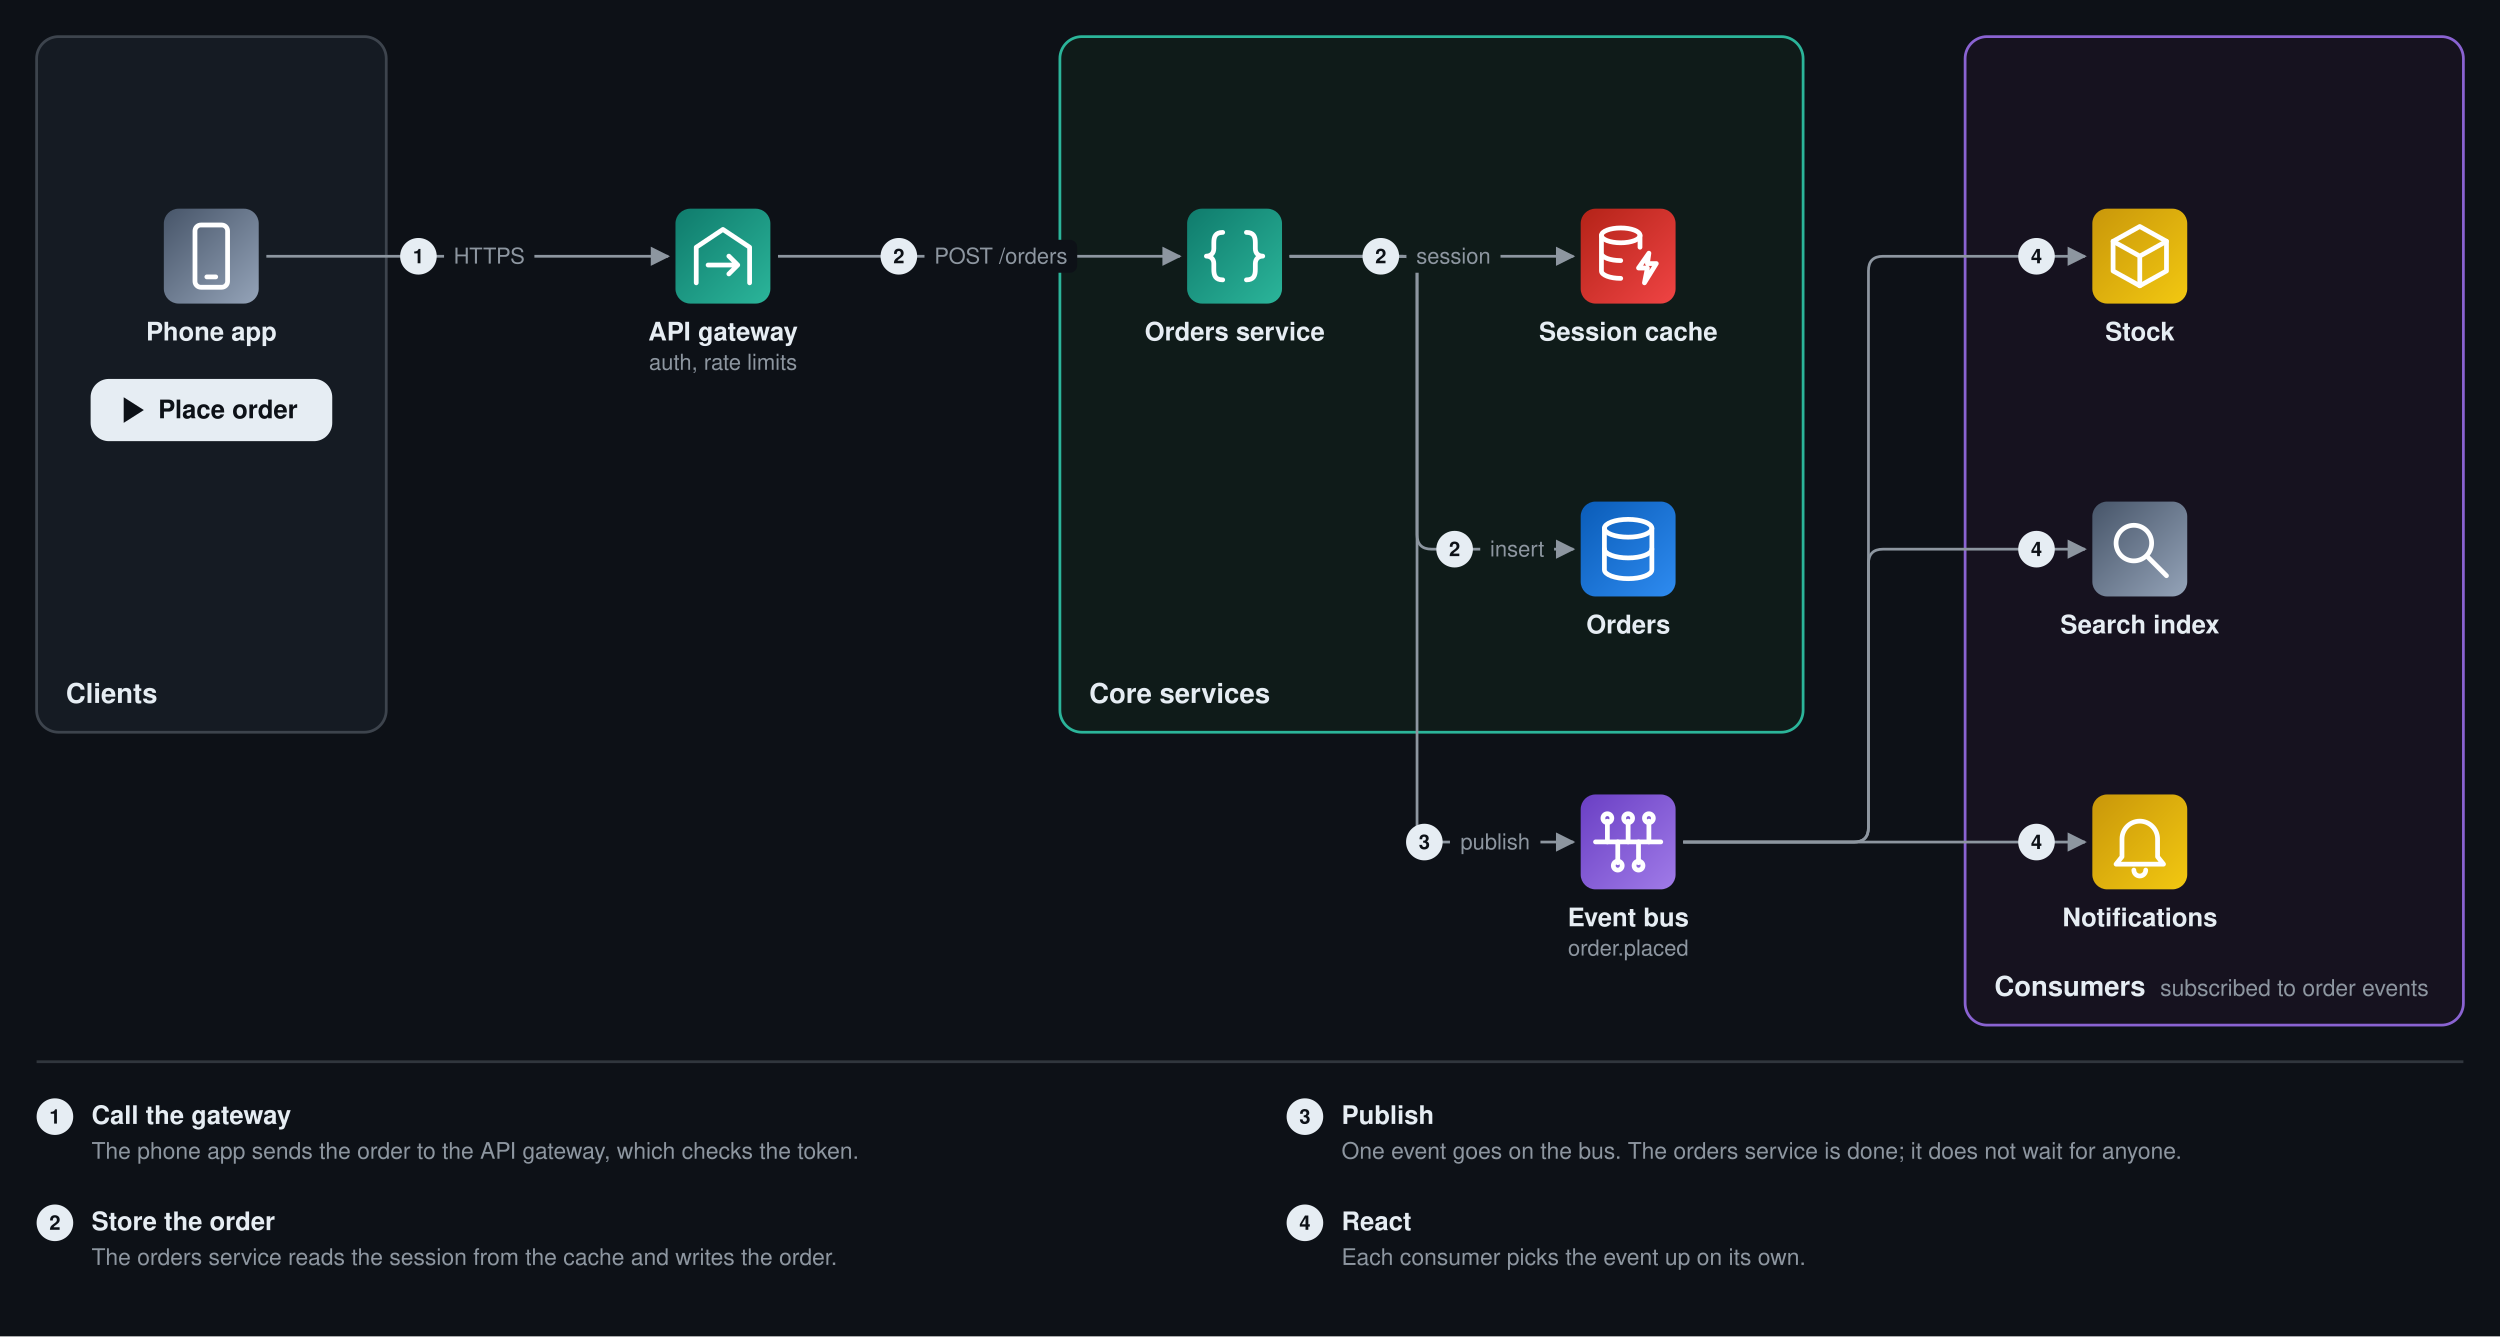
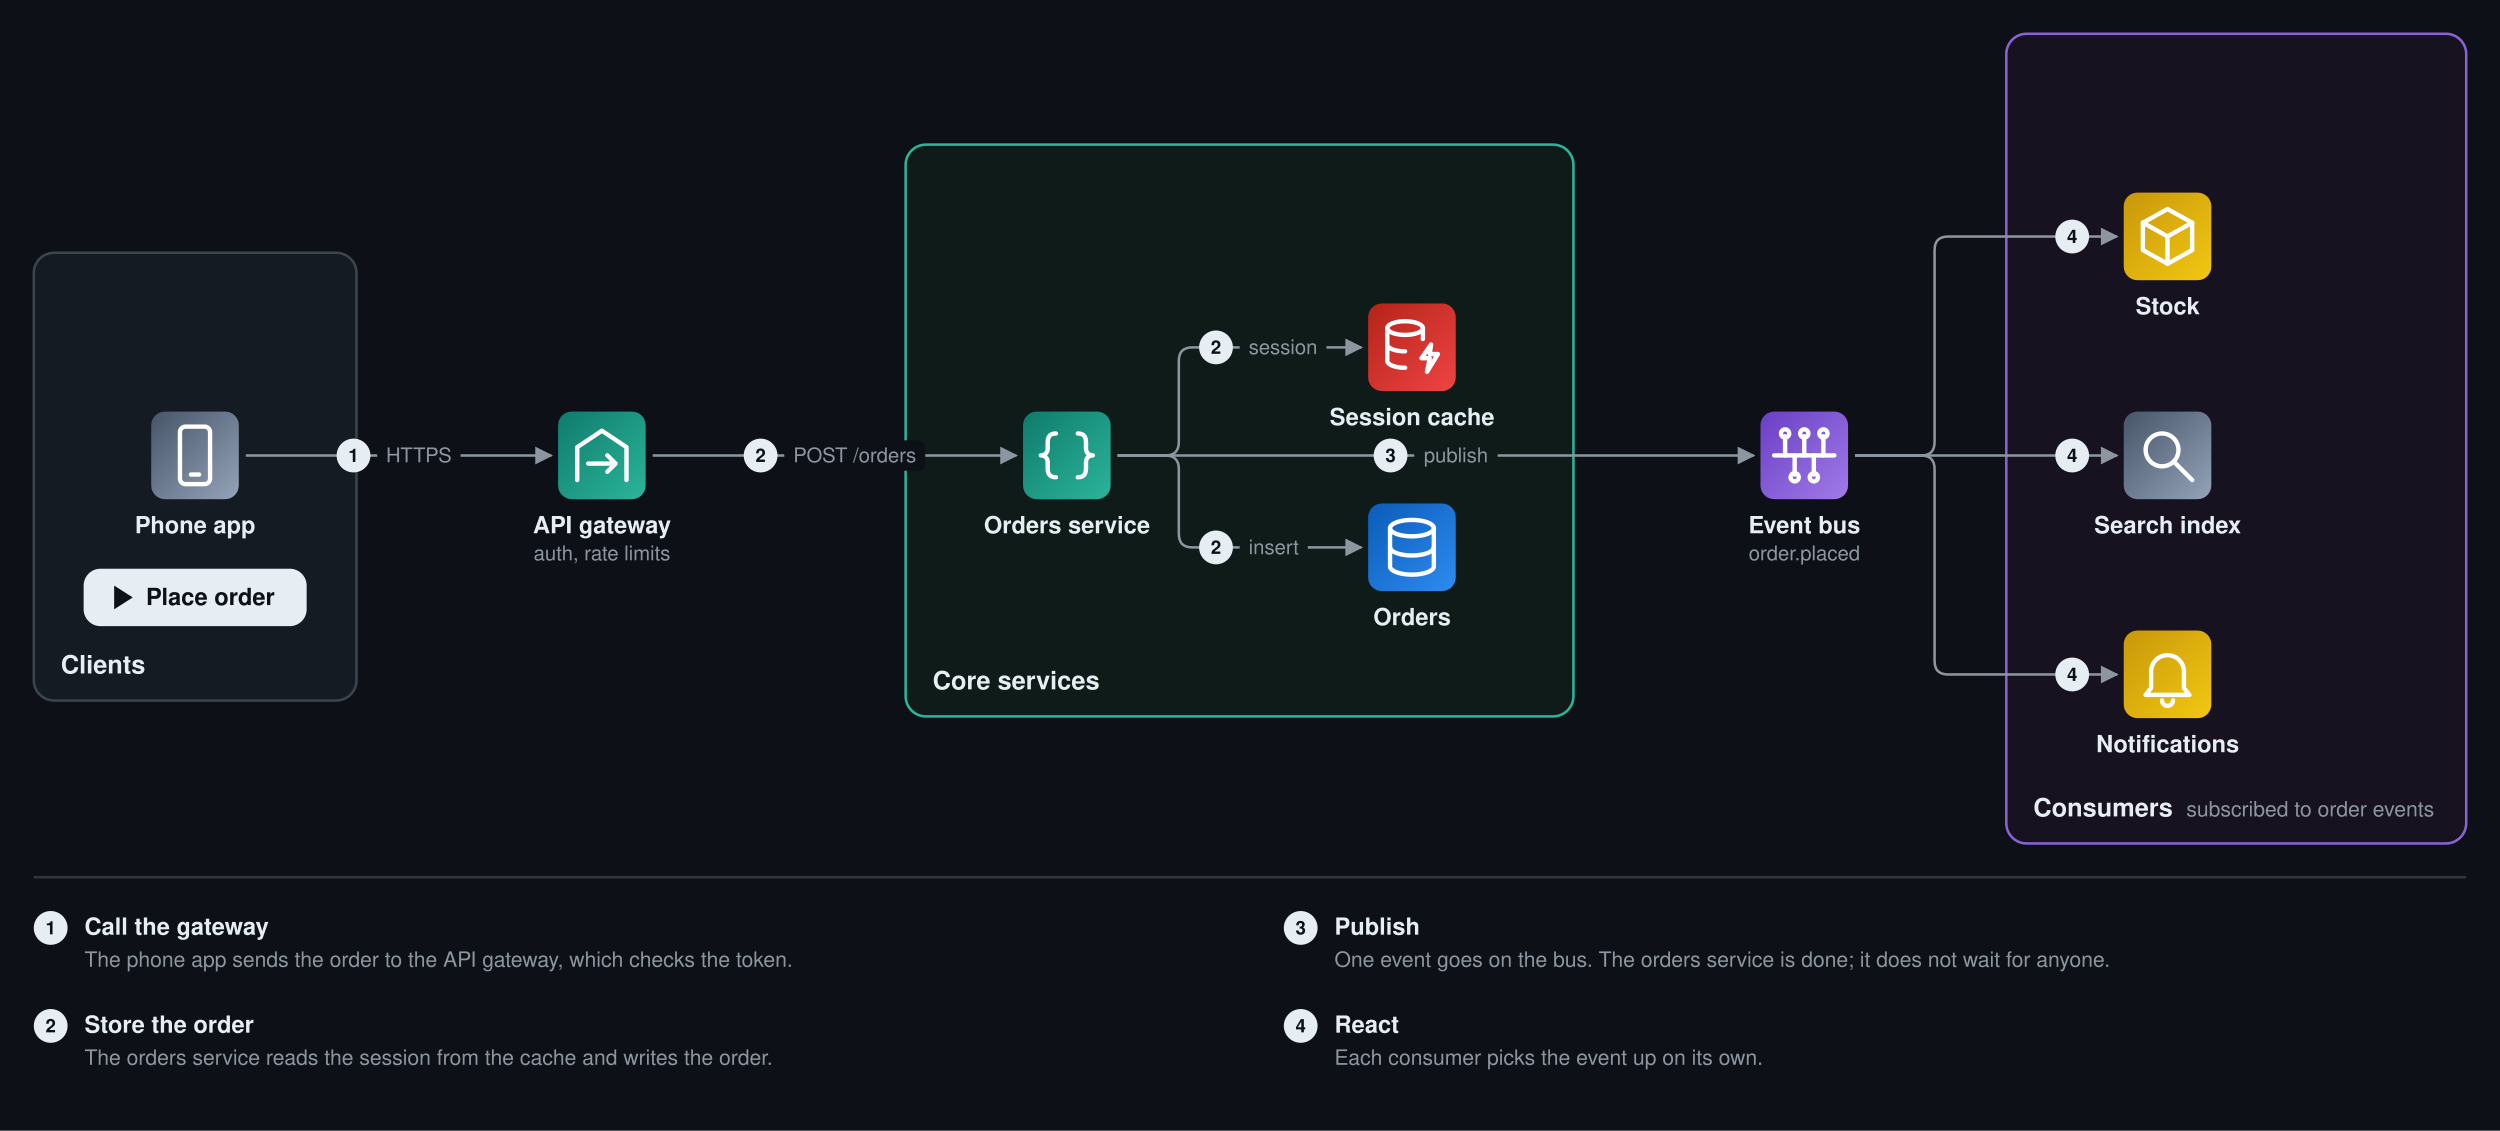
- <svg xmlns="http://www.w3.org/2000/svg" viewBox="-115.5 -140 1365.7 730" width="1365.7" height="730" font-family="-apple-system, BlinkMacSystemFont, 'Segoe UI', Helvetica, Arial, sans-serif" role="img" aria-labelledby="event-driven-order-flow-dark-title" aria-describedby="event-driven-order-flow-dark-desc">
+ <svg xmlns="http://www.w3.org/2000/svg" viewBox="-115.5 -140 1479.65 669.2" width="1479.65" height="669.2" font-family="-apple-system, BlinkMacSystemFont, 'Segoe UI', Helvetica, Arial, sans-serif" role="img" aria-labelledby="event-driven-order-flow-dark-title" aria-describedby="event-driven-order-flow-dark-desc">
  <defs>
    <linearGradient id="tile-amber" x1="0" y1="0" x2="1" y2="1">
      <stop offset="0" stop-color="#c9970a" />
      <stop offset="1" stop-color="#f2c811" />
    </linearGradient>
    <linearGradient id="tile-blue" x1="0" y1="0" x2="1" y2="1">
      <stop offset="0" stop-color="#0a5cb8" />
      <stop offset="1" stop-color="#2e8bf0" />
    </linearGradient>
    <linearGradient id="tile-red" x1="0" y1="0" x2="1" y2="1">
      <stop offset="0" stop-color="#b42318" />
      <stop offset="1" stop-color="#ef4444" />
    </linearGradient>
    <linearGradient id="tile-slate" x1="0" y1="0" x2="1" y2="1">
      <stop offset="0" stop-color="#475569" />
      <stop offset="1" stop-color="#94a3b8" />
    </linearGradient>
    <linearGradient id="tile-teal" x1="0" y1="0" x2="1" y2="1">
      <stop offset="0" stop-color="#0f7b6c" />
      <stop offset="1" stop-color="#2bb59a" />
    </linearGradient>
    <linearGradient id="tile-violet" x1="0" y1="0" x2="1" y2="1">
      <stop offset="0" stop-color="#6a3fc4" />
      <stop offset="1" stop-color="#a07be8" />
    </linearGradient>
  </defs>
-   <rect x="-115.5" y="-140" width="1365.7" height="730" fill="#0d1117" />
+   <rect x="-115.5" y="-140" width="1479.65" height="669.2" fill="#0d1117" />
  <g class="dg-body">
    <g class="grp" data-id="clients" id="g-clients">
-       <rect x="-95.5" y="-120" width="191" height="380" rx="12" stroke-width="1.5" fill="#151b23" stroke="#3d444d" />
-       <text class="gtitle" x="-79.5" y="244" font-size="15" font-weight="600" fill="#e6edf3">Clients</text>
+       <rect x="-95.5" y="9.6" width="191" height="265" rx="12" stroke-width="1.5" fill="#151b23" stroke="#3d444d" />
+       <text class="gtitle" x="-79.5" y="258.6" font-size="15" font-weight="600" fill="#e6edf3">Clients</text>
    </g>
    <g class="grp" data-id="core" id="g-core">
-       <rect x="463.5" y="-120" width="406" height="380" rx="12" stroke-width="1.5" fill="#0f1b19" stroke="#2bb59a" />
-       <text class="gtitle" x="479.5" y="244" font-size="15" font-weight="600" fill="#e6edf3">Core services</text>
+       <rect x="420.5" y="-54.4" width="395.25" height="338.4" rx="12" stroke-width="1.5" fill="#0f1b19" stroke="#2bb59a" />
+       <text class="gtitle" x="436.5" y="268" font-size="15" font-weight="600" fill="#e6edf3">Core services</text>
    </g>
    <g class="grp" data-id="consumers" id="g-consumers">
-       <rect x="958" y="-120" width="272.2" height="540" rx="12" stroke-width="1.5" fill="#16121f" stroke="#8a63d2" />
-       <text class="gtitle" x="974" y="404" font-size="15" font-weight="600" fill="#e6edf3">Consumers<tspan class="gsub" dx="8" font-size="12.5" font-weight="400" fill="#8d96a0">subscribed to order events</tspan>
+       <rect x="1071.95" y="-120" width="272.2" height="479.2" rx="12" stroke-width="1.5" fill="#16121f" stroke="#8a63d2" />
+       <text class="gtitle" x="1087.95" y="343.2" font-size="15" font-weight="600" fill="#e6edf3">Consumers<tspan class="gsub" dx="8" font-size="12.5" font-weight="400" fill="#8d96a0">subscribed to order events</tspan>
      </text>
    </g>
    <g class="edge" id="e-mobile-_gateway" data-id="mobile-&gt;gateway" data-from="mobile" data-to="gateway">
-       <path class="base" d="M30 0 L249.5 0" fill="none" stroke-width="1.5" stroke="#8d96a0" />
-       <path class="head" d="M250.5 0L240 5.25L240 -5.25z" fill="#8d96a0" />
+       <path class="base" d="M30 129.6 L210.8 129.6" fill="none" stroke-width="1.5" stroke="#8d96a0" />
+       <path class="head" d="M211.8 129.6L201.3 134.85L201.3 124.35z" fill="#8d96a0" />
    </g>
    <g class="edge" id="e-gateway-_orders" data-id="gateway-&gt;orders" data-from="gateway" data-to="orders">
-       <path class="base" d="M309.5 0 L529 0" fill="none" stroke-width="1.5" stroke="#8d96a0" />
-       <path class="head" d="M530 0L519.5 5.25L519.5 -5.25z" fill="#8d96a0" />
+       <path class="base" d="M270.8 129.6 L486 129.6" fill="none" stroke-width="1.5" stroke="#8d96a0" />
+       <path class="head" d="M487 129.6L476.5 134.85L476.5 124.35z" fill="#8d96a0" />
    </g>
    <g class="edge" id="e-orders-_cache" data-id="orders-&gt;cache" data-from="orders" data-to="cache">
-       <path class="base" d="M589 0 L744 0" fill="none" stroke-width="1.5" stroke="#8d96a0" />
-       <path class="head" d="M745 0L734.5 5.25L734.5 -5.25z" fill="#8d96a0" />
+       <path class="base" d="M546 129.6 L574.2 129.6 Q582.2 129.6 582.2 121.6 L582.2 73.6 Q582.2 65.6 590.2 65.6 L690.2 65.6" fill="none" stroke-width="1.5" stroke="#8d96a0" />
+       <path class="head" d="M691.25 65.6L680.75 70.85L680.75 60.35z" fill="#8d96a0" />
    </g>
    <g class="edge" id="e-orders-_db" data-id="orders-&gt;db" data-from="orders" data-to="db">
-       <path class="base" d="M589 0 L650.6 0 Q658.6 0 658.6 8 L658.6 152 Q658.6 160 666.6 160 L744 160" fill="none" stroke-width="1.5" stroke="#8d96a0" />
-       <path class="head" d="M745 160L734.5 165.25L734.5 154.75z" fill="#8d96a0" />
+       <path class="base" d="M546 129.6 L574.2 129.6 Q582.2 129.6 582.2 137.6 L582.2 176 Q582.2 184 590.2 184 L690.2 184" fill="none" stroke-width="1.5" stroke="#8d96a0" />
+       <path class="head" d="M691.25 184L680.75 189.25L680.75 178.75z" fill="#8d96a0" />
    </g>
    <g class="edge" id="e-orders-_bus" data-id="orders-&gt;bus" data-from="orders" data-to="bus">
-       <path class="base" d="M589 0 L650.6 0 Q658.6 0 658.6 8 L658.6 312 Q658.6 320 666.6 320 L744 320" fill="none" stroke-width="1.5" stroke="#8d96a0" />
-       <path class="head" d="M745 320L734.5 325.25L734.5 314.75z" fill="#8d96a0" />
+       <path class="base" d="M546 129.6 L922.4 129.6" fill="none" stroke-width="1.5" stroke="#8d96a0" />
+       <path class="head" d="M923.45 129.6L912.95 134.85L912.95 124.35z" fill="#8d96a0" />
    </g>
    <g class="edge" id="e-bus-_stock" data-id="bus-&gt;stock" data-from="bus" data-to="stock">
-       <path class="base" d="M804 320 L897.2 320 Q905.2 320 905.2 312 L905.2 8 Q905.2 0 913.2 0 L1023.5 0" fill="none" stroke-width="1.5" stroke="#8d96a0" />
-       <path class="head" d="M1024.5 0L1014 5.25L1014 -5.25z" fill="#8d96a0" />
+       <path class="base" d="M982.4 129.6 L1021.5 129.6 Q1029.5 129.6 1029.5 121.6 L1029.5 8 Q1029.5 0 1037.5 0 L1137.5 0" fill="none" stroke-width="1.5" stroke="#8d96a0" />
+       <path class="head" d="M1138.45 0L1127.95 5.25L1127.95 -5.25z" fill="#8d96a0" />
    </g>
    <g class="edge" id="e-bus-_search" data-id="bus-&gt;search" data-from="bus" data-to="search">
-       <path class="base" d="M804 320 L897.2 320 Q905.2 320 905.2 312 L905.2 168 Q905.2 160 913.2 160 L1023.5 160" fill="none" stroke-width="1.5" stroke="#8d96a0" />
-       <path class="head" d="M1024.5 160L1014 165.25L1014 154.75z" fill="#8d96a0" />
+       <path class="base" d="M982.4 129.6 L1137.5 129.6" fill="none" stroke-width="1.5" stroke="#8d96a0" />
+       <path class="head" d="M1138.45 129.6L1127.95 134.85L1127.95 124.35z" fill="#8d96a0" />
    </g>
    <g class="edge" id="e-bus-_notify" data-id="bus-&gt;notify" data-from="bus" data-to="notify">
-       <path class="base" d="M804 320 L1023.5 320" fill="none" stroke-width="1.5" stroke="#8d96a0" />
-       <path class="head" d="M1024.5 320L1014 325.25L1014 314.75z" fill="#8d96a0" />
+       <path class="base" d="M982.4 129.6 L1021.5 129.6 Q1029.5 129.6 1029.5 137.6 L1029.5 251.2 Q1029.5 259.2 1037.5 259.2 L1137.5 259.2" fill="none" stroke-width="1.5" stroke="#8d96a0" />
+       <path class="head" d="M1138.45 259.2L1127.95 264.45L1127.95 253.95z" fill="#8d96a0" />
    </g>
    <g class="labels">
      <g class="elab" data-edge="mobile-&gt;gateway">
-         <rect x="127.08" y="-9" width="49.35" height="18" rx="4" fill="#0d1117" />
-         <text class="elabel" x="151.75" y="4" font-size="12" text-anchor="middle" fill="#8d96a0">HTTPS</text>
-         <g data-badges="order">
-           <rect class="badge" x="103.08" y="-10" width="20" height="20" rx="10" fill="#e6edf3" />
-           <text class="badget" x="113.08" y="3.8" font-size="11" font-weight="600" text-anchor="middle" fill="#0d1117">1</text>
+         <rect x="107.73" y="120.6" width="49.35" height="18" rx="4" fill="#0d1117" />
+         <text class="elabel" x="132.4" y="133.6" font-size="12" text-anchor="middle" fill="#8d96a0">HTTPS</text>
+         <g data-badges="order">
+           <rect class="badge" x="83.73" y="119.6" width="20" height="20" rx="10" fill="#e6edf3" />
+           <text class="badget" x="93.73" y="133.4" font-size="11" font-weight="600" text-anchor="middle" fill="#0d1117">1</text>
        </g>
      </g>
      <g class="elab" data-edge="gateway-&gt;orders">
-         <rect x="389.53" y="-9" width="83.44" height="18" rx="4" fill="#0d1117" />
-         <text class="elabel" x="431.25" y="4" font-size="12" text-anchor="middle" fill="#8d96a0">POST /orders</text>
-         <g data-badges="order">
-           <rect class="badge" x="365.53" y="-10" width="20" height="20" rx="10" fill="#e6edf3" />
-           <text class="badget" x="375.53" y="3.8" font-size="11" font-weight="600" text-anchor="middle" fill="#0d1117">2</text>
+         <rect x="348.68" y="120.6" width="83.44" height="18" rx="4" fill="#0d1117" />
+         <text class="elabel" x="390.4" y="133.6" font-size="12" text-anchor="middle" fill="#8d96a0">POST /orders</text>
+         <g data-badges="order">
+           <rect class="badge" x="324.68" y="119.6" width="20" height="20" rx="10" fill="#e6edf3" />
+           <text class="badget" x="334.68" y="133.4" font-size="11" font-weight="600" text-anchor="middle" fill="#0d1117">2</text>
        </g>
      </g>
      <g class="elab" data-edge="orders-&gt;cache">
-         <rect x="652.81" y="-9" width="51.39" height="18" rx="4" fill="#0f1b19" />
-         <text class="elabel" x="678.5" y="4" font-size="12" text-anchor="middle" fill="#8d96a0">session</text>
-         <g data-badges="order">
-           <rect class="badge" x="628.81" y="-10" width="20" height="20" rx="10" fill="#e6edf3" />
-           <text class="badget" x="638.81" y="3.8" font-size="11" font-weight="600" text-anchor="middle" fill="#0d1117">2</text>
+         <rect x="618.2" y="56.6" width="51.39" height="18" rx="4" fill="#0f1b19" />
+         <text class="elabel" x="643.89" y="69.6" font-size="12" text-anchor="middle" fill="#8d96a0">session</text>
+         <g data-badges="order">
+           <rect class="badge" x="594.2" y="55.6" width="20" height="20" rx="10" fill="#e6edf3" />
+           <text class="badget" x="604.2" y="69.4" font-size="11" font-weight="600" text-anchor="middle" fill="#0d1117">2</text>
        </g>
      </g>
      <g class="elab" data-edge="orders-&gt;db">
-         <rect x="693.13" y="151" width="40.34" height="18" rx="4" fill="#0f1b19" />
-         <text class="elabel" x="713.3" y="164" font-size="12" text-anchor="middle" fill="#8d96a0">insert</text>
-         <g data-badges="order">
-           <rect class="badge" x="669.13" y="150" width="20" height="20" rx="10" fill="#e6edf3" />
-           <text class="badget" x="679.13" y="163.8" font-size="11" font-weight="600" text-anchor="middle" fill="#0d1117">2</text>
+         <rect x="618.2" y="175" width="40.34" height="18" rx="4" fill="#0f1b19" />
+         <text class="elabel" x="638.37" y="188" font-size="12" text-anchor="middle" fill="#8d96a0">insert</text>
+         <g data-badges="order">
+           <rect class="badge" x="594.2" y="174" width="20" height="20" rx="10" fill="#e6edf3" />
+           <text class="badget" x="604.2" y="187.8" font-size="11" font-weight="600" text-anchor="middle" fill="#0d1117">2</text>
        </g>
      </g>
      <g class="elab" data-edge="orders-&gt;bus">
-         <rect x="676.6" y="311" width="49.41" height="18" rx="4" fill="#0d1117" />
-         <text class="elabel" x="701.3" y="324" font-size="12" text-anchor="middle" fill="#8d96a0">publish</text>
-         <g data-badges="order">
-           <rect class="badge" x="652.6" y="310" width="20" height="20" rx="10" fill="#e6edf3" />
-           <text class="badget" x="662.6" y="323.8" font-size="11" font-weight="600" text-anchor="middle" fill="#0d1117">3</text>
+         <rect x="721.52" y="120.6" width="49.41" height="18" rx="4" fill="#0f1b19" />
+         <text class="elabel" x="746.22" y="133.6" font-size="12" text-anchor="middle" fill="#8d96a0">publish</text>
+         <g data-badges="order">
+           <rect class="badge" x="697.52" y="119.6" width="20" height="20" rx="10" fill="#e6edf3" />
+           <text class="badget" x="707.52" y="133.4" font-size="11" font-weight="600" text-anchor="middle" fill="#0d1117">3</text>
        </g>
      </g>
      <g class="elab" data-edge="bus-&gt;stock">
        <g data-badges="order">
-           <rect class="badge" x="987" y="-10" width="20" height="20" rx="10" fill="#e6edf3" />
-           <text class="badget" x="997" y="3.8" font-size="11" font-weight="600" text-anchor="middle" fill="#0d1117">4</text>
+           <rect class="badge" x="1100.95" y="-10" width="20" height="20" rx="10" fill="#e6edf3" />
+           <text class="badget" x="1110.95" y="3.8" font-size="11" font-weight="600" text-anchor="middle" fill="#0d1117">4</text>
        </g>
      </g>
      <g class="elab" data-edge="bus-&gt;search">
        <g data-badges="order">
-           <rect class="badge" x="987" y="150" width="20" height="20" rx="10" fill="#e6edf3" />
-           <text class="badget" x="997" y="163.8" font-size="11" font-weight="600" text-anchor="middle" fill="#0d1117">4</text>
+           <rect class="badge" x="1100.95" y="119.6" width="20" height="20" rx="10" fill="#e6edf3" />
+           <text class="badget" x="1110.95" y="133.4" font-size="11" font-weight="600" text-anchor="middle" fill="#0d1117">4</text>
        </g>
      </g>
      <g class="elab" data-edge="bus-&gt;notify">
        <g data-badges="order">
-           <rect class="badge" x="987" y="310" width="20" height="20" rx="10" fill="#e6edf3" />
-           <text class="badget" x="997" y="323.8" font-size="11" font-weight="600" text-anchor="middle" fill="#0d1117">4</text>
+           <rect class="badge" x="1100.95" y="249.2" width="20" height="20" rx="10" fill="#e6edf3" />
+           <text class="badget" x="1110.95" y="263" font-size="11" font-weight="600" text-anchor="middle" fill="#0d1117">4</text>
        </g>
      </g>
    </g>
    <g class="node" id="n-mobile" data-id="mobile">
-       <g class="tile" transform="translate(-26 -26) scale(0.81)">
+       <g class="tile" transform="translate(-26 103.6) scale(0.81)">
        <rect width="64" height="64" rx="10" fill="url(#tile-slate)" />
        <g class="glyph" fill="none" stroke="#fff" stroke-width="3.2" stroke-linecap="round" stroke-linejoin="round">
          <rect x="21" y="11" width="22" height="42" rx="4" />
          <path d="M29 46h6" />
        </g>
      </g>
-       <text class="ntitle" x="0" y="46" font-size="14" font-weight="600" text-anchor="middle" fill="#e6edf3">Phone app</text>
+       <text class="ntitle" x="0" y="175.6" font-size="14" font-weight="600" text-anchor="middle" fill="#e6edf3">Phone app</text>
      <g class="trigger" data-node="mobile" role="button" tabindex="0" aria-label="Place order: play the scenario" data-plays="order">
-         <rect class="btnbg" x="-66" y="67" width="132" height="34" rx="10" fill="#e6edf3" />
-         <path class="btnicon" d="M-47.93 77l11 7-11 7z" fill="#0d1117" />
-         <text class="btntext" x="9" y="88.5" font-size="14" font-weight="600" text-anchor="middle" fill="#0d1117">Place order</text>
+         <rect class="btnbg" x="-66" y="196.6" width="132" height="34" rx="10" fill="#e6edf3" />
+         <path class="btnicon" d="M-47.93 206.6l11 7-11 7z" fill="#0d1117" />
+         <text class="btntext" x="9" y="218.1" font-size="14" font-weight="600" text-anchor="middle" fill="#0d1117">Place order</text>
      </g>
    </g>
    <g class="node" id="n-orders" data-id="orders">
-       <g class="tile" transform="translate(533 -26) scale(0.81)">
+       <g class="tile" transform="translate(490 103.6) scale(0.81)">
        <rect width="64" height="64" rx="10" fill="url(#tile-teal)" />
        <g class="glyph" fill="none" stroke="#fff" stroke-width="3.2" stroke-linecap="round" stroke-linejoin="round">
          <path d="M24 16c-5 0-6 3-6 7v4c0 3-2 5-5 5 3 0 5 2 5 5v4c0 4 1 7 6 7" />
          <path d="M40 16c5 0 6 3 6 7v4c0 3 2 5 5 5-3 0-5 2-5 5v4c0 4-1 7-6 7" />
        </g>
      </g>
-       <text class="ntitle" x="559" y="46" font-size="14" font-weight="600" text-anchor="middle" fill="#e6edf3">Orders service</text>
+       <text class="ntitle" x="516" y="175.6" font-size="14" font-weight="600" text-anchor="middle" fill="#e6edf3">Orders service</text>
    </g>
    <g class="node" id="n-cache" data-id="cache">
-       <g class="tile" transform="translate(748 -26) scale(0.81)">
+       <g class="tile" transform="translate(694.25 39.6) scale(0.81)">
        <rect width="64" height="64" rx="10" fill="url(#tile-red)" />
        <g class="glyph" fill="none" stroke="#fff" stroke-width="3.2" stroke-linecap="round" stroke-linejoin="round">
          <ellipse cx="27" cy="18" rx="13" ry="5" />
          <path d="M14 18v24c0 2.8 5.8 5 13 5M40 18v8M14 30c0 2.8 5.8 5 13 5" />
          <path d="M46 30l-7 10h6l-2 10 8-13h-6z" />
        </g>
      </g>
-       <text class="ntitle" x="774" y="46" font-size="14" font-weight="600" text-anchor="middle" fill="#e6edf3">Session cache</text>
+       <text class="ntitle" x="720.25" y="111.6" font-size="14" font-weight="600" text-anchor="middle" fill="#e6edf3">Session cache</text>
    </g>
    <g class="node" id="n-db" data-id="db">
-       <g class="tile" transform="translate(748 134) scale(0.81)">
+       <g class="tile" transform="translate(694.25 158) scale(0.81)">
        <rect width="64" height="64" rx="10" fill="url(#tile-blue)" />
        <g class="glyph" fill="none" stroke="#fff" stroke-width="3.2" stroke-linecap="round" stroke-linejoin="round">
          <ellipse cx="32" cy="18" rx="16" ry="6" />
          <path d="M16 18v28c0 3.3 7.2 6 16 6s16-2.7 16-6V18" />
          <path d="M16 32c0 3.3 7.2 6 16 6s16-2.7 16-6" />
        </g>
      </g>
-       <text class="ntitle" x="774" y="206" font-size="14" font-weight="600" text-anchor="middle" fill="#e6edf3">Orders</text>
+       <text class="ntitle" x="720.25" y="230" font-size="14" font-weight="600" text-anchor="middle" fill="#e6edf3">Orders</text>
    </g>
    <g class="node" id="n-stock" data-id="stock">
-       <g class="tile" transform="translate(1027.5 -26) scale(0.81)">
+       <g class="tile" transform="translate(1141.45 -26) scale(0.81)">
        <rect width="64" height="64" rx="10" fill="url(#tile-amber)" />
        <g class="glyph" fill="none" stroke="#fff" stroke-width="3.2" stroke-linecap="round" stroke-linejoin="round">
          <path d="M32 12 50 22v20L32 52 14 42V22z" />
          <path d="M14 22l18 10 18-10M32 32v20" />
        </g>
      </g>
-       <text class="ntitle" x="1053.5" y="46" font-size="14" font-weight="600" text-anchor="middle" fill="#e6edf3">Stock</text>
+       <text class="ntitle" x="1167.45" y="46" font-size="14" font-weight="600" text-anchor="middle" fill="#e6edf3">Stock</text>
    </g>
    <g class="node" id="n-search" data-id="search">
-       <g class="tile" transform="translate(1027.5 134) scale(0.81)">
+       <g class="tile" transform="translate(1141.45 103.6) scale(0.81)">
        <rect width="64" height="64" rx="10" fill="url(#tile-slate)" />
        <g class="glyph" fill="none" stroke="#fff" stroke-width="3.2" stroke-linecap="round" stroke-linejoin="round">
          <circle cx="28" cy="28" r="12" />
          <path d="M37 37l13 13" />
        </g>
      </g>
-       <text class="ntitle" x="1053.5" y="206" font-size="14" font-weight="600" text-anchor="middle" fill="#e6edf3">Search index</text>
+       <text class="ntitle" x="1167.45" y="175.6" font-size="14" font-weight="600" text-anchor="middle" fill="#e6edf3">Search index</text>
    </g>
    <g class="node" id="n-notify" data-id="notify">
-       <g class="tile" transform="translate(1027.5 294) scale(0.81)">
+       <g class="tile" transform="translate(1141.45 233.2) scale(0.81)">
        <rect width="64" height="64" rx="10" fill="url(#tile-amber)" />
        <g class="glyph" fill="none" stroke="#fff" stroke-width="3.2" stroke-linecap="round" stroke-linejoin="round">
          <path d="M20 42V30a12 12 0 0 1 24 0v12l4 5H16z" />
          <path d="M28 51a4 4 0 0 0 8 0" />
        </g>
      </g>
-       <text class="ntitle" x="1053.5" y="366" font-size="14" font-weight="600" text-anchor="middle" fill="#e6edf3">Notifications</text>
+       <text class="ntitle" x="1167.45" y="305.2" font-size="14" font-weight="600" text-anchor="middle" fill="#e6edf3">Notifications</text>
    </g>
    <g class="node" id="n-gateway" data-id="gateway">
-       <g class="tile" transform="translate(253.5 -26) scale(0.81)">
+       <g class="tile" transform="translate(214.8 103.6) scale(0.81)">
        <rect width="64" height="64" rx="10" fill="url(#tile-teal)" />
        <g class="glyph" fill="none" stroke="#fff" stroke-width="3.2" stroke-linecap="round" stroke-linejoin="round">
          <path d="M14 50V26l18-12 18 12v24" />
          <path d="M22 38h20M36 32l6 6-6 6" />
        </g>
      </g>
-       <text class="ntitle" x="279.5" y="46" font-size="14" font-weight="600" text-anchor="middle" fill="#e6edf3">API gateway</text>
-       <text class="nsub" x="279.5" y="62" font-size="12" text-anchor="middle" fill="#8d96a0">auth, rate limits</text>
+       <text class="ntitle" x="240.8" y="175.6" font-size="14" font-weight="600" text-anchor="middle" fill="#e6edf3">API gateway</text>
+       <text class="nsub" x="240.8" y="191.6" font-size="12" text-anchor="middle" fill="#8d96a0">auth, rate limits</text>
    </g>
    <g class="node" id="n-bus" data-id="bus">
-       <g class="tile" transform="translate(748 294) scale(0.81)">
+       <g class="tile" transform="translate(926.45 103.6) scale(0.81)">
        <rect width="64" height="64" rx="10" fill="url(#tile-violet)" />
        <g class="glyph" fill="none" stroke="#fff" stroke-width="3.2" stroke-linecap="round" stroke-linejoin="round">
          <path d="M10 32h44" />
          <path d="M18 18v14M32 18v14M46 18v14M25 46V32M39 46V32" />
          <circle cx="18" cy="16" r="3" />
          <circle cx="32" cy="16" r="3" />
          <circle cx="46" cy="16" r="3" />
          <circle cx="25" cy="48" r="3" />
          <circle cx="39" cy="48" r="3" />
        </g>
      </g>
-       <text class="ntitle" x="774" y="366" font-size="14" font-weight="600" text-anchor="middle" fill="#e6edf3">Event bus</text>
-       <text class="nsub" x="774" y="382" font-size="12" text-anchor="middle" fill="#8d96a0">order.placed</text>
+       <text class="ntitle" x="952.45" y="175.6" font-size="14" font-weight="600" text-anchor="middle" fill="#e6edf3">Event bus</text>
+       <text class="nsub" x="952.45" y="191.6" font-size="12" text-anchor="middle" fill="#8d96a0">order.placed</text>
    </g>
  </g>
-   <line x1="-95.5" y1="440" x2="1230.2" y2="440" stroke-width="1.5" stroke="#30363d" />
-   <circle cx="-85.5" cy="470" r="10" fill="#e6edf3" />
-   <text x="-85.5" y="473.8" font-size="11" font-weight="600" text-anchor="middle" fill="#0d1117">1</text>
-   <text x="-65.5" y="474" font-size="14" font-weight="600" fill="#e6edf3">Call the gateway</text>
-   <text x="-65.5" y="493" font-size="12.5" fill="#8d96a0">The phone app sends the order to the API gateway, which checks the token.</text>
-   <circle cx="-85.5" cy="528" r="10" fill="#e6edf3" />
-   <text x="-85.5" y="531.8" font-size="11" font-weight="600" text-anchor="middle" fill="#0d1117">2</text>
-   <text x="-65.5" y="532" font-size="14" font-weight="600" fill="#e6edf3">Store the order</text>
-   <text x="-65.5" y="551" font-size="12.5" fill="#8d96a0">The orders service reads the session from the cache and writes the order.</text>
-   <circle cx="597.35" cy="470" r="10" fill="#e6edf3" />
-   <text x="597.35" y="473.8" font-size="11" font-weight="600" text-anchor="middle" fill="#0d1117">3</text>
-   <text x="617.35" y="474" font-size="14" font-weight="600" fill="#e6edf3">Publish</text>
-   <text x="617.35" y="493" font-size="12.5" fill="#8d96a0">One event goes on the bus. The orders service is done; it does not wait for anyone.</text>
-   <circle cx="597.35" cy="528" r="10" fill="#e6edf3" />
-   <text x="597.35" y="531.8" font-size="11" font-weight="600" text-anchor="middle" fill="#0d1117">4</text>
-   <text x="617.35" y="532" font-size="14" font-weight="600" fill="#e6edf3">React</text>
-   <text x="617.35" y="551" font-size="12.5" fill="#8d96a0">Each consumer picks the event up on its own.</text>
+   <line x1="-95.5" y1="379.2" x2="1344.15" y2="379.2" stroke-width="1.5" stroke="#30363d" />
+   <circle cx="-85.5" cy="409.2" r="10" fill="#e6edf3" />
+   <text x="-85.5" y="413" font-size="11" font-weight="600" text-anchor="middle" fill="#0d1117">1</text>
+   <text x="-65.5" y="413.2" font-size="14" font-weight="600" fill="#e6edf3">Call the gateway</text>
+   <text x="-65.5" y="432.2" font-size="12.5" fill="#8d96a0">The phone app sends the order to the API gateway, which checks the token.</text>
+   <circle cx="-85.5" cy="467.2" r="10" fill="#e6edf3" />
+   <text x="-85.5" y="471" font-size="11" font-weight="600" text-anchor="middle" fill="#0d1117">2</text>
+   <text x="-65.5" y="471.2" font-size="14" font-weight="600" fill="#e6edf3">Store the order</text>
+   <text x="-65.5" y="490.2" font-size="12.5" fill="#8d96a0">The orders service reads the session from the cache and writes the order.</text>
+   <circle cx="654.33" cy="409.2" r="10" fill="#e6edf3" />
+   <text x="654.33" y="413" font-size="11" font-weight="600" text-anchor="middle" fill="#0d1117">3</text>
+   <text x="674.33" y="413.2" font-size="14" font-weight="600" fill="#e6edf3">Publish</text>
+   <text x="674.33" y="432.2" font-size="12.5" fill="#8d96a0">One event goes on the bus. The orders service is done; it does not wait for anyone.</text>
+   <circle cx="654.33" cy="467.2" r="10" fill="#e6edf3" />
+   <text x="654.33" y="471" font-size="11" font-weight="600" text-anchor="middle" fill="#0d1117">4</text>
+   <text x="674.33" y="471.2" font-size="14" font-weight="600" fill="#e6edf3">React</text>
+   <text x="674.33" y="490.2" font-size="12.5" fill="#8d96a0">Each consumer picks the event up on its own.</text>
</svg>
